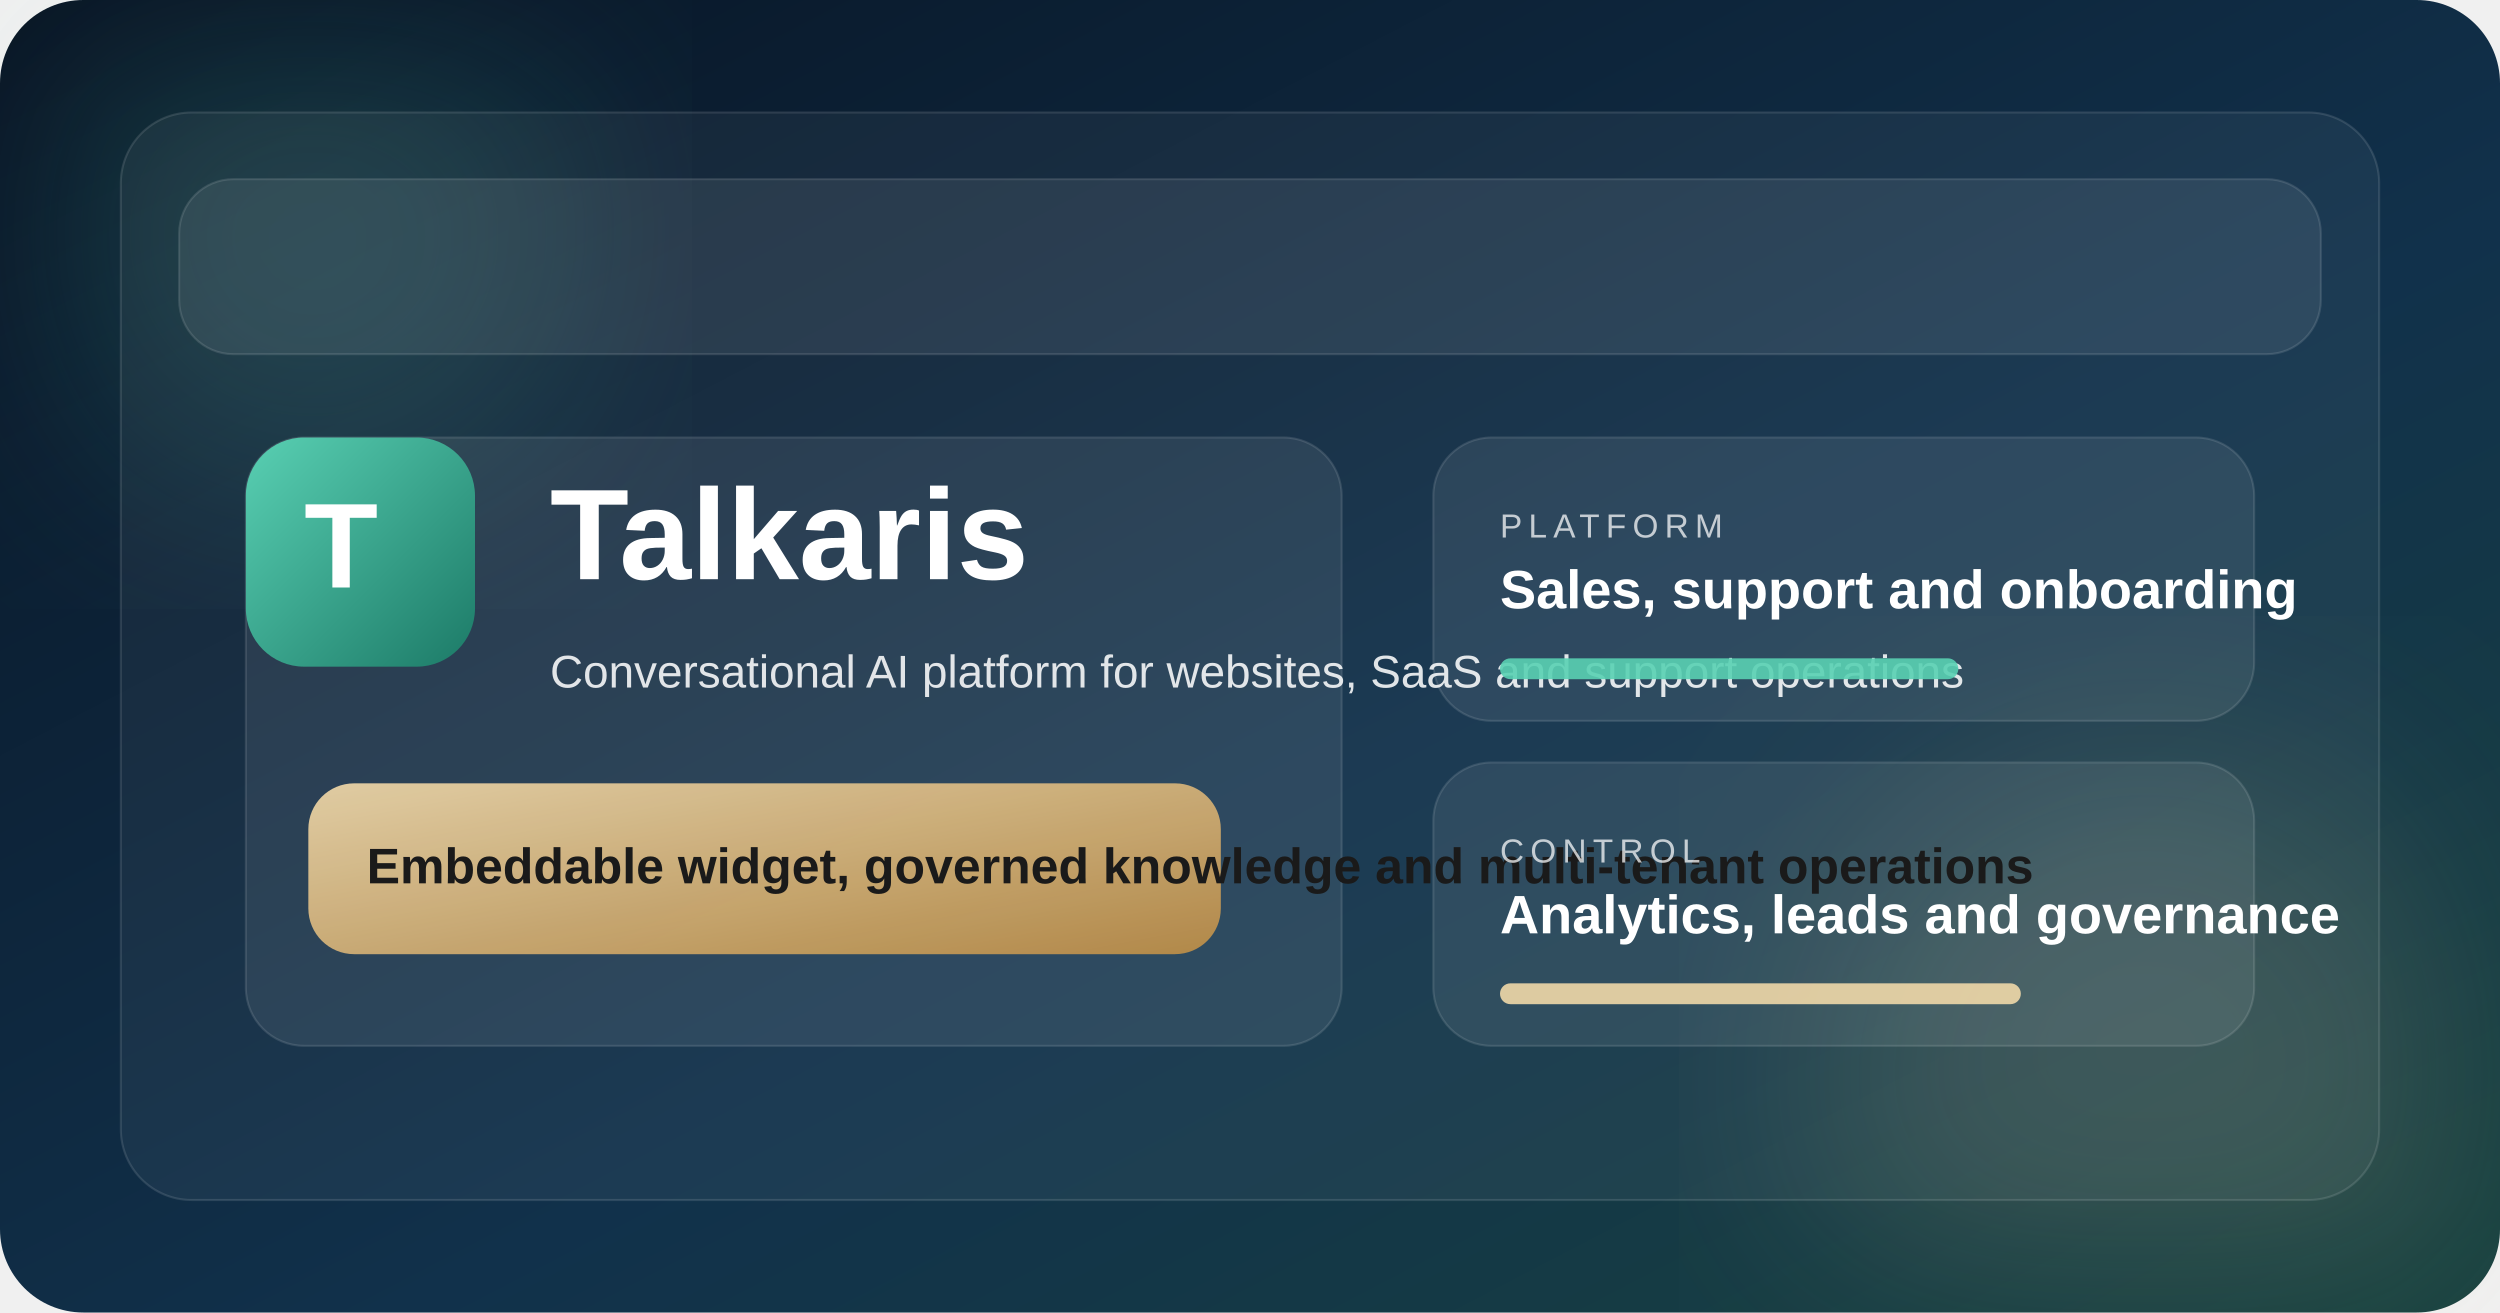
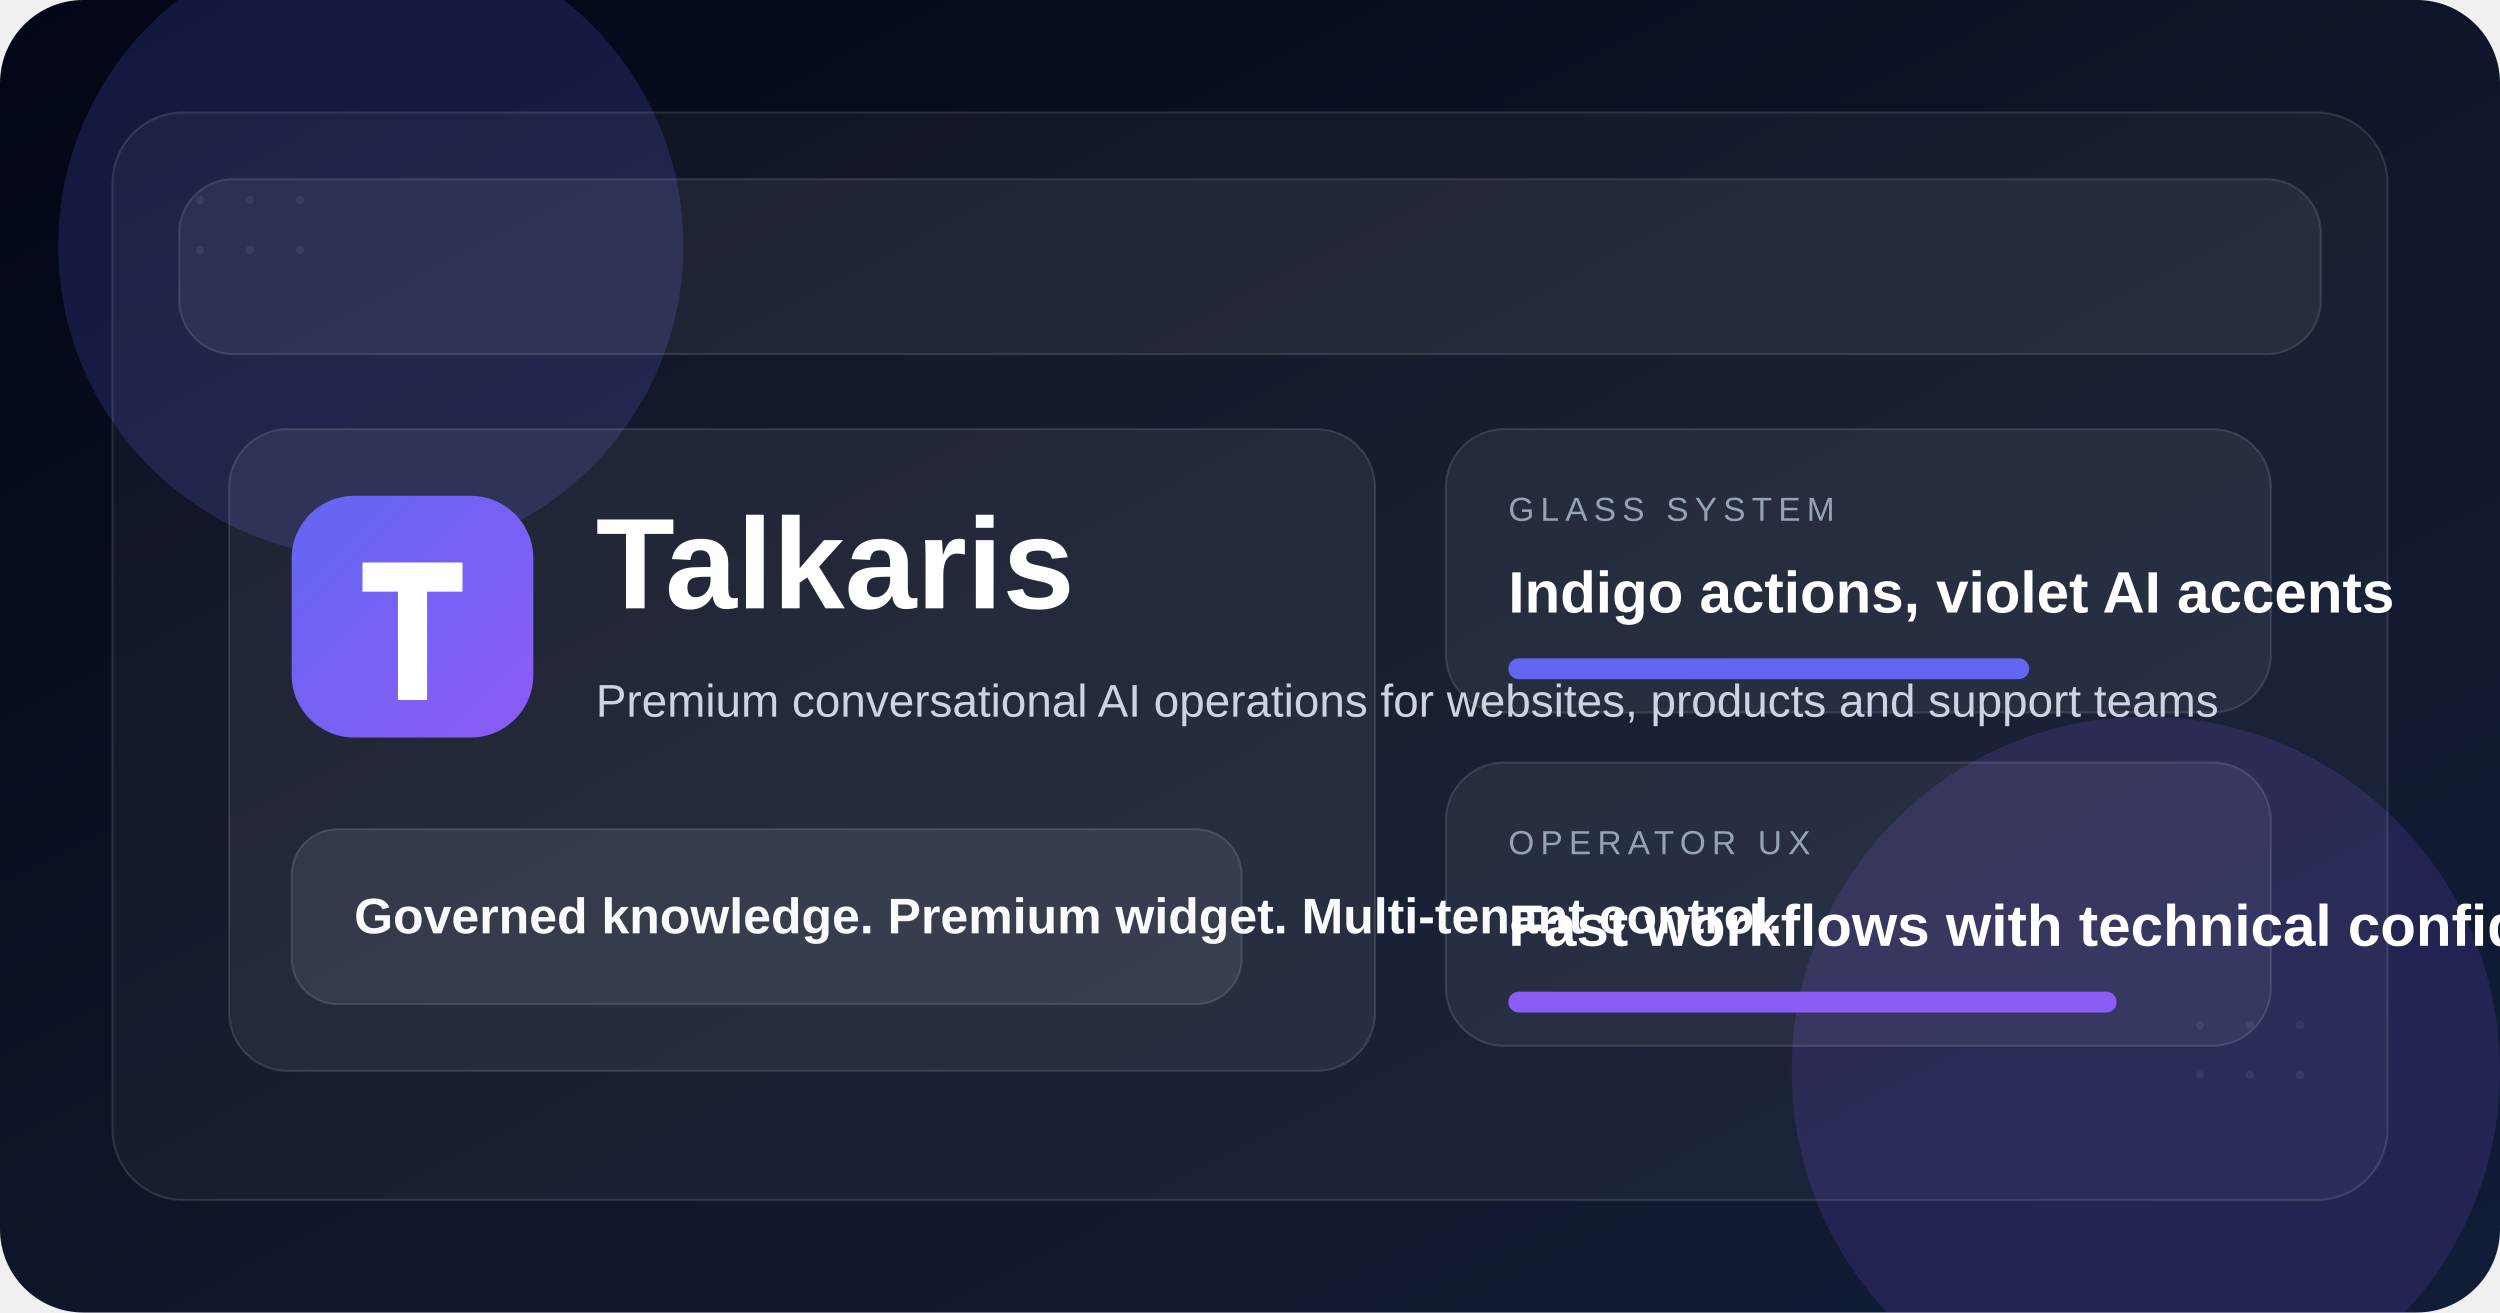
<svg xmlns="http://www.w3.org/2000/svg" viewBox="0 0 1200 630" role="img" aria-labelledby="title desc">
  <defs>
-     <linearGradient id="bg" x1="0%" x2="100%" y1="0%" y2="100%">
-       <stop offset="0%" stop-color="#081424" />
-       <stop offset="58%" stop-color="#11314b" />
-       <stop offset="100%" stop-color="#18423f" />
+     <linearGradient id="talkaris-bg" x1="0%" y1="0%" x2="100%" y2="100%">
+       <stop offset="0%" stop-color="#020617" />
+       <stop offset="55%" stop-color="#0f172a" />
+       <stop offset="100%" stop-color="#111c38" />
    </linearGradient>
-     <linearGradient id="teal" x1="0%" x2="100%" y1="0%" y2="100%">
-       <stop offset="0%" stop-color="#59d0b3" />
-       <stop offset="100%" stop-color="#1c7a67" />
+     <linearGradient id="talkaris-mark" x1="0%" y1="0%" x2="100%" y2="100%">
+       <stop offset="0%" stop-color="#6366f1" />
+       <stop offset="100%" stop-color="#8b5cf6" />
    </linearGradient>
-     <linearGradient id="gold" x1="0%" x2="100%" y1="0%" y2="100%">
-       <stop offset="0%" stop-color="#f0d8a9" />
-       <stop offset="100%" stop-color="#bc8d46" />
-     </linearGradient>
-     <filter id="blur" x="-20%" y="-20%" width="140%" height="140%">
-       <feGaussianBlur stdDeviation="56" />
-     </filter>
  </defs>
-   <rect width="1200" height="630" rx="40" fill="url(#bg)" />
-   <circle cx="150" cy="110" r="130" fill="#59d0b3" opacity="0.16" filter="url(#blur)" />
-   <circle cx="1030" cy="520" r="160" fill="#f0d8a9" opacity="0.14" filter="url(#blur)" />
-   <rect x="58" y="54" width="1084" height="522" rx="34" fill="rgba(255,255,255,0.05)" stroke="rgba(255,255,255,0.12)" />
-   <rect x="86" y="86" width="1028" height="84" rx="26" fill="rgba(255,255,255,0.08)" stroke="rgba(255,255,255,0.12)" />
-   <rect x="118" y="210" width="526" height="292" rx="28" fill="rgba(255,255,255,0.08)" stroke="rgba(255,255,255,0.12)" />
-   <rect x="688" y="210" width="394" height="136" rx="28" fill="rgba(255,255,255,0.08)" stroke="rgba(255,255,255,0.12)" />
-   <rect x="688" y="366" width="394" height="136" rx="28" fill="rgba(255,255,255,0.08)" stroke="rgba(255,255,255,0.12)" />
-   <rect x="118" y="210" width="110" height="110" rx="28" fill="url(#teal)" />
-   <text x="146" y="282" fill="#ffffff" font-size="58" font-family="Outfit, Arial, sans-serif" font-weight="800">T</text>
-   <text x="264" y="278" fill="#ffffff" font-size="62" font-family="Outfit, Arial, sans-serif" font-weight="700">Talkaris</text>
-   <text x="264" y="330" fill="rgba(255,255,255,0.86)" font-size="22" font-family="Manrope, Arial, sans-serif">
-     Conversational AI platform for websites, SaaS and support operations
+   <rect width="1200" height="630" rx="40" fill="url(#talkaris-bg)" />
+   <g fill="#94a3b8" fill-opacity=".12">
+     <circle cx="96" cy="96" r="2" />
+     <circle cx="120" cy="96" r="2" />
+     <circle cx="144" cy="96" r="2" />
+     <circle cx="96" cy="120" r="2" />
+     <circle cx="120" cy="120" r="2" />
+     <circle cx="144" cy="120" r="2" />
+     <circle cx="1056" cy="492" r="2" />
+     <circle cx="1080" cy="492" r="2" />
+     <circle cx="1104" cy="492" r="2" />
+     <circle cx="1056" cy="516" r="2" />
+     <circle cx="1080" cy="516" r="2" />
+     <circle cx="1104" cy="516" r="2" />
+   </g>
+   <circle cx="178" cy="118" r="150" fill="#6366f1" fill-opacity=".18" />
+   <circle cx="1030" cy="514" r="170" fill="#8b5cf6" fill-opacity=".15" />
+   <rect x="54" y="54" width="1092" height="522" rx="34" fill="#ffffff" fill-opacity=".04" stroke="#ffffff" stroke-opacity=".12" />
+   <rect x="86" y="86" width="1028" height="84" rx="26" fill="#ffffff" fill-opacity=".06" stroke="#ffffff" stroke-opacity=".12" />
+   <rect x="110" y="206" width="550" height="308" rx="28" fill="#ffffff" fill-opacity=".06" stroke="#ffffff" stroke-opacity=".12" />
+   <rect x="694" y="206" width="396" height="136" rx="28" fill="#ffffff" fill-opacity=".06" stroke="#ffffff" stroke-opacity=".12" />
+   <rect x="694" y="366" width="396" height="136" rx="28" fill="#ffffff" fill-opacity=".06" stroke="#ffffff" stroke-opacity=".12" />
+   <rect x="140" y="238" width="116" height="116" rx="30" fill="url(#talkaris-mark)" />
+   <path d="M174 270h48v14h-17v52h-14v-52h-17z" fill="#ffffff" />
+   <text x="286" y="292" fill="#ffffff" font-size="62" font-family="Outfit, Arial, sans-serif" font-weight="800">Talkaris</text>
+   <text x="286" y="344" fill="#cbd5e1" font-size="22" font-family="Manrope, Arial, sans-serif">
+     Premium conversational AI operations for websites, products and support teams
  </text>
-   <rect x="148" y="376" width="438" height="82" rx="22" fill="url(#gold)" opacity="0.92" />
-   <text x="176" y="424" fill="#1a1a1a" font-size="24" font-family="Outfit, Arial, sans-serif" font-weight="700">
-     Embeddable widget, governed knowledge and multi-tenant operations
+   <rect x="140" y="398" width="456" height="84" rx="22" fill="#ffffff" fill-opacity=".08" stroke="#ffffff" stroke-opacity=".12" />
+   <text x="170" y="448" fill="#f8fafc" font-size="24" font-family="Outfit, Arial, sans-serif" font-weight="700">
+     Governed knowledge. Premium widget. Multi-tenant control.
  </text>
-   <text x="720" y="258" fill="rgba(255,255,255,0.72)" font-size="16" font-family="Manrope, Arial, sans-serif" letter-spacing="3">PLATFORM</text>
-   <text x="720" y="292" fill="#ffffff" font-size="26" font-family="Outfit, Arial, sans-serif" font-weight="700">Sales, support and onboarding</text>
-   <rect x="720" y="316" width="220" height="10" rx="5" fill="#59d0b3" opacity="0.9" />
-   <text x="720" y="414" fill="rgba(255,255,255,0.72)" font-size="16" font-family="Manrope, Arial, sans-serif" letter-spacing="3">CONTROL</text>
-   <text x="720" y="448" fill="#ffffff" font-size="26" font-family="Outfit, Arial, sans-serif" font-weight="700">Analytics, leads and governance</text>
-   <rect x="720" y="472" width="250" height="10" rx="5" fill="#f0d8a9" opacity="0.9" />
+   <text x="724" y="250" fill="#94a3b8" font-size="16" font-family="Manrope, Arial, sans-serif" letter-spacing="3">GLASS SYSTEM</text>
+   <text x="724" y="294" fill="#ffffff" font-size="28" font-family="Outfit, Arial, sans-serif" font-weight="700">Indigo actions, violet AI accents</text>
+   <rect x="724" y="316" width="250" height="10" rx="5" fill="#6366f1" />
+   <text x="724" y="410" fill="#94a3b8" font-size="16" font-family="Manrope, Arial, sans-serif" letter-spacing="3">OPERATOR UX</text>
+   <text x="724" y="454" fill="#ffffff" font-size="28" font-family="Outfit, Arial, sans-serif" font-weight="700">Fast workflows with technical confidence</text>
+   <rect x="724" y="476" width="292" height="10" rx="5" fill="#8b5cf6" />
</svg>
